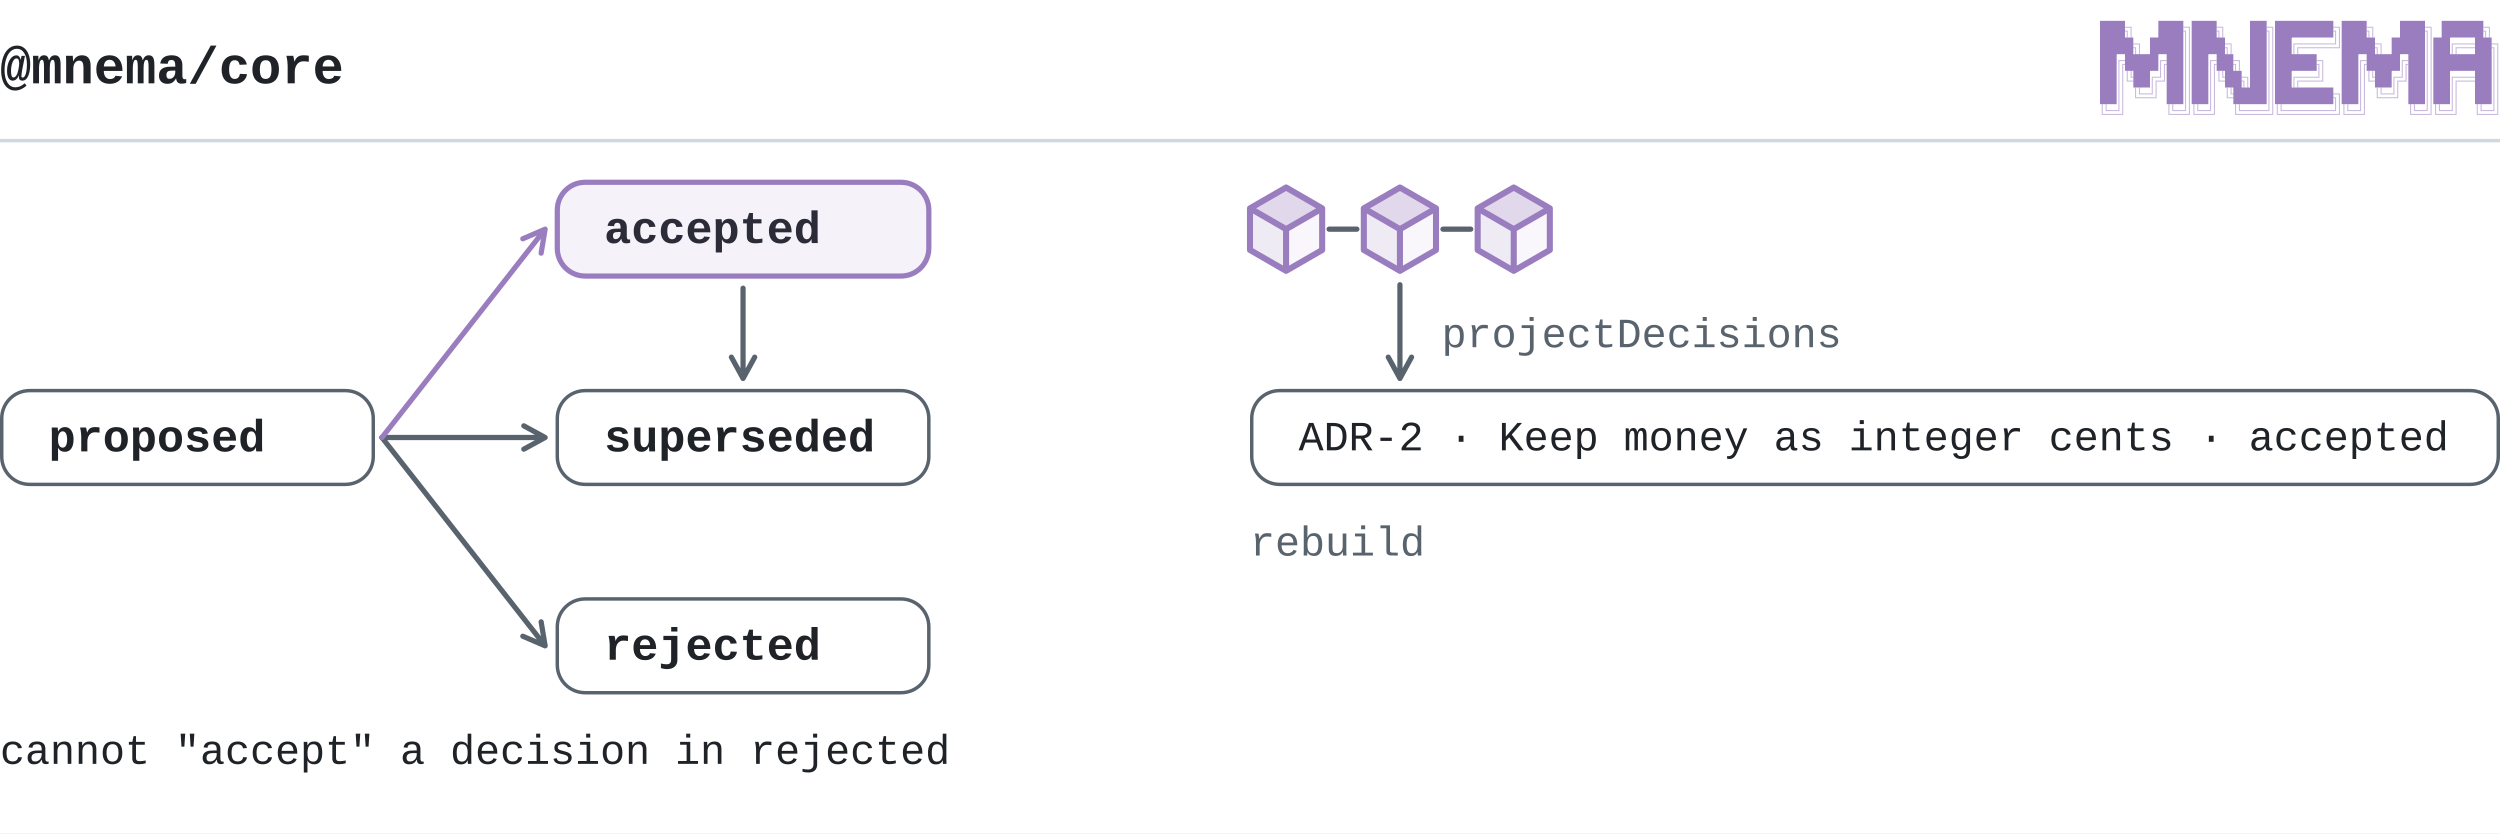
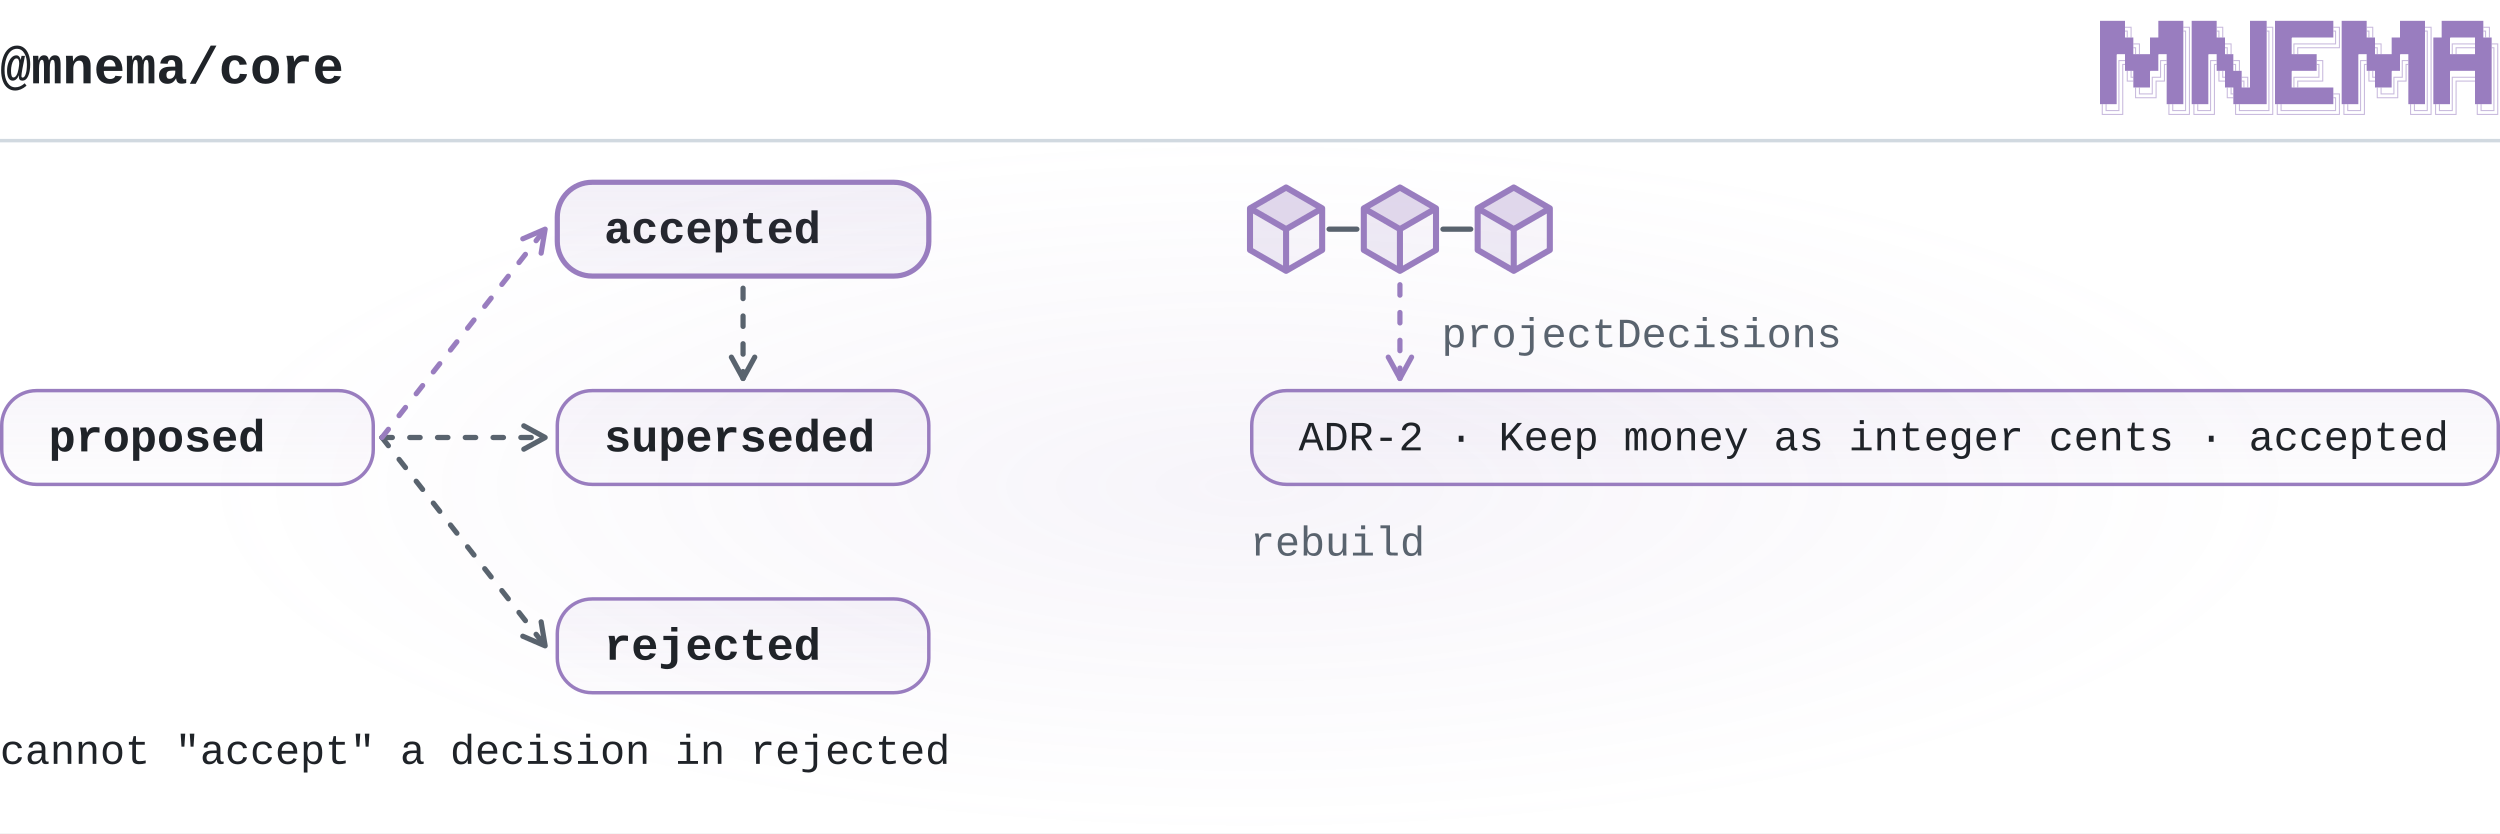
<svg xmlns="http://www.w3.org/2000/svg" width="100%" viewBox="0 0 720 240" role="img" aria-label="The mnema work domain: the gate over the SHAPE of a change, projections, identity, and queries. Depends on @mnema/chain.">
  <style>
.a{animation-duration:11s;animation-iteration-count:infinite;animation-timing-function:ease-in-out}
- @keyframes k0{0%{stroke:#59636e}21.82%{stroke:#59636e}24.55%{stroke:#997dbf}90.91%{stroke:#997dbf}93.64%{stroke:#59636e}100%{stroke:#59636e}}
- @keyframes k1{0%{opacity:0}16.36%{opacity:0}19.09%{opacity:1}35.45%{opacity:1}38.18%{opacity:0}100%{opacity:0}}
- @keyframes k2{0%{opacity:0}25.45%{opacity:0}28.18%{opacity:1}90.91%{opacity:1}93.64%{opacity:0}100%{opacity:0}}
- @keyframes k3{0%{opacity:0}30.91%{opacity:0}33.64%{opacity:1}90.91%{opacity:1}93.64%{opacity:0}100%{opacity:0}}
- @keyframes k4{0%{opacity:0}38.18%{opacity:0}40.91%{opacity:1}55.45%{opacity:1}58.18%{opacity:0}100%{opacity:0}}
- @keyframes k5{0%{opacity:0}38.18%{opacity:0}40.91%{opacity:1}55.45%{opacity:1}58.18%{opacity:0}100%{opacity:0}}
- @keyframes k6{0%{opacity:0}40%{opacity:0}42.73%{opacity:1}55.45%{opacity:1}58.18%{opacity:0}100%{opacity:0}}
- @keyframes k7{0%{opacity:0}43.64%{opacity:0}46.36%{opacity:1}90.91%{opacity:1}93.64%{opacity:0}100%{opacity:0}}
- @keyframes k8{0%{opacity:0}60%{opacity:0}62.73%{opacity:1}90.91%{opacity:1}93.64%{opacity:0}100%{opacity:0}}
- @keyframes k9{0%{opacity:0}60%{opacity:0}62.73%{opacity:1}90.91%{opacity:1}93.64%{opacity:0}100%{opacity:0}}
- @keyframes k10{0%{opacity:0}63.64%{opacity:0}66.36%{opacity:1}78.18%{opacity:1}80.91%{opacity:0}84.55%{opacity:0}87.27%{opacity:1}90.91%{opacity:1}93.64%{opacity:0}100%{opacity:0}}
- @keyframes k11{0%{opacity:0}81.82%{opacity:0}84.55%{opacity:1}90.91%{opacity:1}93.64%{opacity:0}100%{opacity:0}}
+ @keyframes k0{0%{opacity:0}1.82%{opacity:0}4.55%{opacity:1}90.91%{opacity:1}93.64%{opacity:0}100%{opacity:0}}
+ @keyframes k1{0%{stroke:#59636e}21.82%{stroke:#59636e}24.55%{stroke:#997dbf}90.91%{stroke:#997dbf}93.64%{stroke:#59636e}100%{stroke:#59636e}}
+ @keyframes k2{0%{transform:translate(110px,126px)}24.55%{transform:translate(110px,126px)}30.91%{transform:translate(157px,66px)}31.82%{transform:translate(157px,66px)}32.73%{transform:translate(110px,126px)}100%{transform:translate(110px,126px)}}
+ @keyframes k3{0%{opacity:0}24.55%{opacity:0}25.64%{opacity:1}29.82%{opacity:1}31.36%{opacity:0}100%{opacity:0}}
+ @keyframes k4{0%{stroke-dashoffset:76.22}20.91%{stroke-dashoffset:76.22}25.45%{stroke-dashoffset:0}29.55%{stroke-dashoffset:0}30.45%{stroke-dashoffset:76.22}100%{stroke-dashoffset:76.22}}
+ @keyframes k5{0%{opacity:0}20.91%{opacity:0}22.73%{opacity:1}27.27%{opacity:1}29.09%{opacity:0}100%{opacity:0}}
+ @keyframes k6{0%{opacity:0}16.36%{opacity:0}19.09%{opacity:1}35.45%{opacity:1}38.18%{opacity:0}100%{opacity:0}}
+ @keyframes k7{0%{opacity:0}29.09%{opacity:0}31.82%{opacity:1}90.91%{opacity:1}93.64%{opacity:0}100%{opacity:0}}
+ @keyframes k8{0%{opacity:0}30.91%{opacity:0}33.64%{opacity:1}90.91%{opacity:1}93.64%{opacity:0}100%{opacity:0}}
+ @keyframes k9{0%{opacity:0}30.91%{opacity:0}32.27%{opacity:1}36.82%{opacity:0}100%{opacity:0}}
+ @keyframes k10{0%{transform:translate(319px,186px)}40.91%{transform:translate(319px,186px)}47.27%{transform:translate(271px,186px)}48.18%{transform:translate(271px,186px)}49.09%{transform:translate(319px,186px)}100%{transform:translate(319px,186px)}}
+ @keyframes k11{0%{opacity:0}40.91%{opacity:0}42%{opacity:1}46.18%{opacity:1}47.73%{opacity:0}100%{opacity:0}}
+ @keyframes k12{0%{opacity:0}38.18%{opacity:0}40.91%{opacity:1}55.45%{opacity:1}58.18%{opacity:0}100%{opacity:0}}
+ @keyframes k13{0%{opacity:0}38.18%{opacity:0}40.91%{opacity:1}55.45%{opacity:1}58.18%{opacity:0}100%{opacity:0}}
+ @keyframes k14{0%{stroke-dashoffset:48}37.27%{stroke-dashoffset:48}41.82%{stroke-dashoffset:0}45.91%{stroke-dashoffset:0}46.82%{stroke-dashoffset:48}100%{stroke-dashoffset:48}}
+ @keyframes k15{0%{opacity:0}37.27%{opacity:0}39.09%{opacity:1}43.64%{opacity:1}45.45%{opacity:0}100%{opacity:0}}
+ @keyframes k16{0%{opacity:0}38.18%{opacity:0}40.91%{opacity:1}55.45%{opacity:1}58.18%{opacity:0}100%{opacity:0}}
+ @keyframes k17{0%{opacity:0}45.45%{opacity:0}48.18%{opacity:1}55.45%{opacity:1}58.18%{opacity:0}100%{opacity:0}}
+ @keyframes k18{0%{opacity:0}43.64%{opacity:0}46.36%{opacity:1}90.91%{opacity:1}93.64%{opacity:0}100%{opacity:0}}
+ @keyframes k19{0%{transform:translate(403.18px,82px)}60.91%{transform:translate(403.18px,82px)}67.27%{transform:translate(403.18px,109px)}68.18%{transform:translate(403.18px,109px)}69.09%{transform:translate(403.18px,82px)}100%{transform:translate(403.18px,82px)}}
+ @keyframes k20{0%{opacity:0}60.91%{opacity:0}62%{opacity:1}66.18%{opacity:1}67.73%{opacity:0}100%{opacity:0}}
+ @keyframes k21{0%{opacity:0}57.27%{opacity:0}60%{opacity:1}90.91%{opacity:1}93.64%{opacity:0}100%{opacity:0}}
+ @keyframes k22{0%{opacity:0}60.91%{opacity:0}63.64%{opacity:1}90.91%{opacity:1}93.64%{opacity:0}100%{opacity:0}}
+ @keyframes k23{0%{stroke-dashoffset:27}57.27%{stroke-dashoffset:27}61.82%{stroke-dashoffset:0}65.91%{stroke-dashoffset:0}66.82%{stroke-dashoffset:27}100%{stroke-dashoffset:27}}
+ @keyframes k24{0%{opacity:0}57.27%{opacity:0}59.09%{opacity:1}63.64%{opacity:1}65.45%{opacity:0}100%{opacity:0}}
+ @keyframes k25{0%{opacity:0}60%{opacity:0}62.73%{opacity:1}90.91%{opacity:1}93.64%{opacity:0}100%{opacity:0}}
+ @keyframes k26{0%{opacity:0}64.55%{opacity:0}67.27%{opacity:1}78.18%{opacity:1}80.91%{opacity:0}84.55%{opacity:0}87.27%{opacity:1}90.91%{opacity:1}93.64%{opacity:0}100%{opacity:0}}
+ @keyframes k27{0%{opacity:0}86.82%{opacity:0}88.18%{opacity:1}92.73%{opacity:0}100%{opacity:0}}
+ @keyframes k28{0%{opacity:0}81.82%{opacity:0}84.55%{opacity:1}90.91%{opacity:1}93.64%{opacity:0}100%{opacity:0}}
@media (prefers-reduced-motion: reduce){.a{animation:none!important}}
</style>
+   <defs>
+     <radialGradient id="glow" cx="0.5" cy="0.5" r="0.5">
+       <stop offset="0" stop-color="#997dbf" stop-opacity="0.08" />
+       <stop offset="0.6" stop-color="#997dbf" stop-opacity="0.03" />
+       <stop offset="1" stop-color="#997dbf" stop-opacity="0" />
+     </radialGradient>
+     <linearGradient id="tint" x1="0" y1="0" x2="0" y2="1">
+       <stop offset="0" stop-color="#997dbf" stop-opacity="0.07" />
+       <stop offset="1" stop-color="#997dbf" stop-opacity="0.02" />
+     </linearGradient>
+   </defs>
  <rect width="720" height="240" fill="#ffffff" />
+   <ellipse class="a" style="animation-name:k0" cx="360" cy="140" rx="300" ry="100" fill="url(#glow)" />
  <text x="0" y="24" font-family="ui-monospace,SFMono-Regular,'SF Mono',Menlo,Consolas,'Liberation Mono',monospace" font-size="15" font-weight="600" fill="#1f2328">@mnema/core</text>
  <g transform="translate(604.8 6) scale(0.2)">
    <path data-of="blocks" fill="#997dbf" d="M0 0h12.5v24.5h-12.5zM12 0h12.5v24.5h-12.5zM24 0h12v24.5h-12zM84 0h12.5v24.5h-12.5zM96 0h12.5v24.5h-12.5zM108 0h12v24.5h-12zM132 0h12.5v24.5h-12.5zM144 0h12.5v24.5h-12.5zM156 0h12v24.5h-12zM216 0h12.5v24.5h-12.5zM228 0h12v24.5h-12zM252 0h12.5v24.5h-12.5zM264 0h12.5v24.5h-12.5zM276 0h12.5v24h-12.5zM288 0h12.5v24h-12.5zM300 0h12.5v24h-12.5zM312 0h12.5v24h-12.5zM324 0h12v24h-12zM348 0h12.5v24.5h-12.5zM360 0h12.5v24.5h-12.5zM372 0h12v24.5h-12zM432 0h12.5v24.5h-12.5zM444 0h12.5v24.5h-12.5zM456 0h12v24.5h-12zM492 0h12.5v24.5h-12.5zM504 0h12.5v24h-12.5zM516 0h12.5v24h-12.5zM528 0h12.5v24h-12.5zM540 0h12v24.5h-12zM0 24h12.5v24.5h-12.5zM12 24h12.5v24.5h-12.5zM24 24h12.5v24h-12.5zM36 24h12v24.5h-12zM72 24h12.5v24.5h-12.5zM84 24h12.5v24h-12.5zM96 24h12.5v24.5h-12.5zM108 24h12v24.5h-12zM132 24h12.5v24.5h-12.5zM144 24h12.5v24.5h-12.5zM156 24h12.5v24h-12.5zM168 24h12v24.5h-12zM216 24h12.5v24.5h-12.5zM228 24h12v24.5h-12zM252 24h12.5v24.5h-12.5zM264 24h12v24.5h-12zM348 24h12.5v24.5h-12.5zM360 24h12.5v24.5h-12.5zM372 24h12.5v24h-12.5zM384 24h12v24.5h-12zM420 24h12.5v24.5h-12.5zM432 24h12.5v24h-12.5zM444 24h12.5v24.5h-12.5zM456 24h12v24.5h-12zM480 24h12.5v24.5h-12.5zM492 24h12v24.5h-12zM540 24h12.5v24.5h-12.5zM552 24h12v24.5h-12zM0 48h12.5v24.5h-12.5zM12 48h12v24.5h-12zM36 48h12.5v24h-12.5zM48 48h12.5v24.5h-12.5zM60 48h12.5v24.5h-12.5zM72 48h12v24h-12zM96 48h12.5v24.5h-12.5zM108 48h12v24.5h-12zM132 48h12.5v24.5h-12.5zM144 48h12v24.5h-12zM168 48h12.5v24h-12.5zM180 48h12v24.5h-12zM216 48h12.5v24.5h-12.5zM228 48h12v24.5h-12zM252 48h12.5v24.5h-12.5zM264 48h12.5v24.5h-12.5zM276 48h12.5v24h-12.5zM288 48h12.5v24h-12.5zM300 48h12v24h-12zM348 48h12.5v24.5h-12.5zM360 48h12v24.5h-12zM384 48h12.5v24h-12.5zM396 48h12.5v24.5h-12.5zM408 48h12.5v24.5h-12.5zM420 48h12v24h-12zM444 48h12.5v24.5h-12.5zM456 48h12v24.5h-12zM480 48h12.5v24.5h-12.5zM492 48h12.5v24.5h-12.5zM504 48h12.5v24h-12.5zM516 48h12.5v24h-12.5zM528 48h12.5v24h-12.5zM540 48h12.5v24.5h-12.5zM552 48h12v24.5h-12zM0 72h12.5v24.5h-12.5zM12 72h12v24.5h-12zM48 72h12.5v24h-12.5zM60 72h12v24h-12zM96 72h12.5v24.5h-12.5zM108 72h12v24.5h-12zM132 72h12.5v24.5h-12.5zM144 72h12v24.5h-12zM180 72h12.5v24h-12.5zM192 72h12v24.5h-12zM216 72h12.5v24.5h-12.5zM228 72h12v24.5h-12zM252 72h12.5v24.5h-12.5zM264 72h12v24.5h-12zM348 72h12.5v24.5h-12.5zM360 72h12v24.5h-12zM396 72h12.5v24h-12.5zM408 72h12v24h-12zM444 72h12.5v24.5h-12.5zM456 72h12v24.5h-12zM480 72h12.5v24.5h-12.5zM492 72h12v24.5h-12zM540 72h12.5v24.5h-12.5zM552 72h12v24.5h-12zM0 96h12.5v24h-12.5zM12 96h12v24h-12zM96 96h12.5v24h-12.5zM108 96h12v24h-12zM132 96h12.5v24h-12.5zM144 96h12v24h-12zM192 96h12.5v24h-12.5zM204 96h12.5v24h-12.5zM216 96h12.5v24h-12.5zM228 96h12v24h-12zM252 96h12.5v24h-12.5zM264 96h12.5v24h-12.5zM276 96h12.5v24h-12.5zM288 96h12.5v24h-12.5zM300 96h12.5v24h-12.5zM312 96h12.5v24h-12.5zM324 96h12v24h-12zM348 96h12.5v24h-12.5zM360 96h12v24h-12zM444 96h12.5v24h-12.5zM456 96h12v24h-12zM480 96h12.5v24h-12.5zM492 96h12v24h-12zM540 96h12.5v24h-12.5zM552 96h12v24h-12z" />
    <path data-of="lines" fill="none" stroke="#997dbf" stroke-opacity="0.55" stroke-width="1.5" stroke-linejoin="miter" d="M36 9.25L44.75 9.25L44.75 24M36 14.75L39.25 14.75L39.25 24M120 9.25L128.75 9.25L128.75 24M120 14.75L123.25 14.75L123.25 24M168 9.25L176.75 9.25L176.75 24M168 14.75L171.25 14.75L171.25 24M240 9.25L248.75 9.25L248.75 24M240 14.75L243.25 14.75L243.25 24M336 9.25L344.75 9.25L344.75 24M336 14.75L339.25 14.75L339.25 24M384 9.25L392.75 9.25L392.75 24M384 14.75L387.25 14.75L387.25 24M468 9.25L476.75 9.25L476.75 24M468 14.75L471.25 14.75L471.25 24M552 9.25L560.75 9.25L560.75 24M552 14.75L555.25 14.75L555.25 24M48 33.25L56.75 33.25L56.75 48M48 38.75L51.25 38.75L51.25 48M123.25 24L123.25 48M128.75 24L128.75 48M180 33.25L188.75 33.25L188.75 48M180 38.75L183.25 38.75L183.25 48M243.25 24L243.25 48M248.75 24L248.75 48M288 33.25L279.25 33.25L279.25 48M288 38.75L284.75 38.75L284.75 48M288 33.25L300 33.25M288 38.75L300 38.75M300 33.25L312 33.25M300 38.75L312 38.75M312 33.25L324 33.25M312 38.75L324 38.75M324 33.25L336 33.25M324 38.75L336 38.75M344.75 24L344.75 38.75L336 38.75M339.25 24L339.25 33.25L336 33.25M396 33.25L404.75 33.25L404.75 48M396 38.75L399.25 38.75L399.25 48M471.25 24L471.25 48M476.75 24L476.75 48M516 33.25L507.25 33.25L507.25 48M516 38.75L512.75 38.75L512.75 48M516 33.25L528 33.25M516 38.75L528 38.75M528 33.25L540 33.25M528 38.75L540 38.75M564 33.25L572.75 33.25L572.75 48M564 38.75L567.25 38.75L567.25 48M36 57.25L27.25 57.25L27.25 72M36 62.75L32.75 62.75L32.75 72M96 57.25L87.25 57.25L87.25 72M96 62.75L92.75 62.75L92.75 72M123.25 48L123.25 72M128.75 48L128.75 72M168 57.25L159.25 57.25L159.25 72M168 62.75L164.75 62.75L164.75 72M192 57.25L200.75 57.25L200.75 72M192 62.75L195.25 62.75L195.25 72M243.25 48L243.25 72M248.75 48L248.75 72M312 57.25L320.75 57.25L320.75 72M312 62.75L315.25 62.75L315.25 72M384 57.25L375.25 57.25L375.25 72M384 62.75L380.75 62.75L380.75 72M444 57.25L435.25 57.25L435.25 72M444 62.75L440.75 62.75L440.75 72M471.25 48L471.25 72M476.75 48L476.75 72M567.25 48L567.25 72M572.75 48L572.75 72M27.25 72L27.25 96M32.75 72L32.75 96M39.25 72L39.25 86.75L48 86.75M44.75 72L44.75 81.25L48 81.25M84 81.25L75.25 81.25L75.25 96M84 86.75L80.75 86.75L80.75 96M92.75 72L92.75 86.75L84 86.75M87.25 72L87.25 81.25L84 81.25M123.25 72L123.25 96M128.75 72L128.75 96M159.25 72L159.25 96M164.75 72L164.75 96M171.25 72L171.25 86.75L180 86.75M176.75 72L176.75 81.25L180 81.25M204 81.25L212.75 81.25L212.75 96M204 86.75L207.25 86.75L207.25 96M243.25 72L243.25 96M248.75 72L248.75 96M288 81.25L279.25 81.25L279.25 96M288 86.75L284.75 86.75L284.75 96M288 81.25L300 81.25M288 86.75L300 86.75M300 81.25L312 81.25M300 86.75L312 86.75M320.75 72L320.75 86.75L312 86.75M315.25 72L315.25 81.25L312 81.25M375.25 72L375.25 96M380.75 72L380.75 96M387.25 72L387.25 86.75L396 86.75M392.75 72L392.75 81.25L396 81.25M432 81.25L423.25 81.25L423.25 96M432 86.75L428.75 86.75L428.75 96M440.75 72L440.75 86.75L432 86.75M435.25 72L435.25 81.25L432 81.25M471.25 72L471.25 96M476.75 72L476.75 96M516 81.25L507.25 81.25L507.25 96M516 86.75L512.75 86.75L512.75 96M516 81.25L528 81.25M516 86.75L528 86.75M528 81.25L540 81.25M528 86.75L540 86.75M567.25 72L567.25 96M572.75 72L572.75 96M27.25 96L27.25 120M32.75 96L32.75 120M51.25 96L51.25 110.75L60 110.75M56.75 96L56.75 105.25L60 105.25M60 105.25L72 105.25M60 110.75L72 110.75M80.75 96L80.75 110.75L72 110.75M75.25 96L75.25 105.25L72 105.25M123.25 96L123.25 120M128.75 96L128.75 120M159.25 96L159.25 120M164.75 96L164.75 120M183.25 96L183.25 110.75L192 110.75M188.75 96L188.75 105.25L192 105.25M243.25 96L243.25 120M248.75 96L248.75 120M336 105.25L344.75 105.25L344.75 120M336 110.75L339.25 110.75L339.25 120M375.25 96L375.25 120M380.75 96L380.75 120M399.25 96L399.25 110.75L408 110.75M404.75 96L404.75 105.25L408 105.25M408 105.25L420 105.25M408 110.75L420 110.75M428.75 96L428.75 110.75L420 110.75M423.25 96L423.25 105.25L420 105.25M471.25 96L471.25 120M476.75 96L476.75 120M507.25 96L507.25 120M512.75 96L512.75 120M567.25 96L567.25 120M572.75 96L572.75 120M3.25 120L3.25 134.75L12 134.75M8.75 120L8.75 129.25L12 129.25M12 129.25L24 129.25M12 134.75L24 134.75M32.75 120L32.75 134.75L24 134.75M27.25 120L27.25 129.25L24 129.25M99.25 120L99.25 134.75L108 134.75M104.75 120L104.75 129.25L108 129.25M108 129.25L120 129.25M108 134.75L120 134.75M128.75 120L128.75 134.75L120 134.75M123.25 120L123.25 129.25L120 129.25M135.25 120L135.25 134.75L144 134.75M140.75 120L140.75 129.25L144 129.25M144 129.25L156 129.25M144 134.75L156 134.75M164.75 120L164.75 134.75L156 134.75M159.25 120L159.25 129.25L156 129.25M195.25 120L195.25 134.75L204 134.75M200.75 120L200.75 129.25L204 129.25M204 129.25L216 129.25M204 134.75L216 134.75M216 129.25L228 129.25M216 134.75L228 134.75M228 129.25L240 129.25M228 134.75L240 134.75M248.75 120L248.75 134.75L240 134.75M243.25 120L243.25 129.25L240 129.25M255.25 120L255.25 134.75L264 134.75M260.75 120L260.75 129.25L264 129.25M264 129.25L276 129.25M264 134.75L276 134.75M276 129.25L288 129.25M276 134.75L288 134.75M288 129.25L300 129.25M288 134.75L300 134.75M300 129.25L312 129.25M300 134.75L312 134.75M312 129.25L324 129.25M312 134.75L324 134.75M324 129.25L336 129.25M324 134.75L336 134.75M344.75 120L344.75 134.75L336 134.75M339.25 120L339.25 129.25L336 129.25M351.25 120L351.25 134.75L360 134.75M356.75 120L356.75 129.25L360 129.25M360 129.25L372 129.25M360 134.75L372 134.75M380.75 120L380.75 134.75L372 134.75M375.25 120L375.25 129.25L372 129.25M447.25 120L447.25 134.75L456 134.75M452.75 120L452.75 129.25L456 129.25M456 129.25L468 129.25M456 134.75L468 134.75M476.75 120L476.75 134.75L468 134.75M471.25 120L471.25 129.25L468 129.25M483.25 120L483.25 134.75L492 134.75M488.75 120L488.75 129.25L492 129.25M492 129.25L504 129.25M492 134.75L504 134.75M512.75 120L512.75 134.75L504 134.75M507.25 120L507.25 129.25L504 129.25M543.25 120L543.25 134.75L552 134.75M548.75 120L548.75 129.25L552 129.25M552 129.25L564 129.25M552 134.75L564 134.75M572.75 120L572.75 134.75L564 134.75M567.25 120L567.25 129.25L564 129.25" />
  </g>
  <path d="M0 40.5H720" stroke="#d1d9e0" />
-   <rect x="0.5" y="112.5" width="107" height="27" rx="8" fill="none" stroke="#59636e" />
+   <rect x="0.5" y="112.5" width="107" height="27" rx="10" fill="url(#tint)" stroke="#997dbf" />
  <text x="14" y="130" font-family="ui-monospace,SFMono-Regular,'SF Mono',Menlo,Consolas,'Liberation Mono',monospace" font-size="13" font-weight="600" fill="#1f2328">proposed</text>
-   <rect x="160.5" y="52.5" width="107" height="27" rx="8" fill="none" stroke="#59636e" />
+   <rect x="160.5" y="52.5" width="107" height="27" rx="10" fill="url(#tint)" stroke="#997dbf" />
  <text x="174" y="70" font-family="ui-monospace,SFMono-Regular,'SF Mono',Menlo,Consolas,'Liberation Mono',monospace" font-size="13" font-weight="600" fill="#1f2328">accepted</text>
-   <rect x="160.5" y="112.5" width="107" height="27" rx="8" fill="none" stroke="#59636e" />
+   <rect x="160.5" y="112.5" width="107" height="27" rx="10" fill="url(#tint)" stroke="#997dbf" />
  <text x="174" y="130" font-family="ui-monospace,SFMono-Regular,'SF Mono',Menlo,Consolas,'Liberation Mono',monospace" font-size="13" font-weight="600" fill="#1f2328">superseded</text>
-   <rect x="160.5" y="172.5" width="107" height="27" rx="8" fill="none" stroke="#59636e" />
+   <rect x="160.5" y="172.5" width="107" height="27" rx="10" fill="url(#tint)" stroke="#997dbf" />
  <text x="174" y="190" font-family="ui-monospace,SFMono-Regular,'SF Mono',Menlo,Consolas,'Liberation Mono',monospace" font-size="13" font-weight="600" fill="#1f2328">rejected</text>
-   <path d="M110 126L157 126M150.86 122.64L157 126L150.86 129.36" fill="none" stroke="#59636e" stroke-width="1.5" stroke-linecap="round" stroke-linejoin="round" />
-   <path d="M110 126L157 186M155.85 179.09L157 186L150.57 183.23" fill="none" stroke="#59636e" stroke-width="1.5" stroke-linecap="round" stroke-linejoin="round" />
-   <path class="a" style="animation-name:k0" d="M110 126L157 66M150.57 68.77L157 66L155.85 72.91" fill="none" stroke="#997dbf" stroke-width="1.5" stroke-linecap="round" stroke-linejoin="round" />
-   <path d="M214 83L214 109M217.36 102.86L214 109L210.64 102.86" fill="none" stroke="#59636e" stroke-width="1.5" stroke-linecap="round" stroke-linejoin="round" />
-   <text class="a" style="animation-name:k1" opacity="0" x="0" y="100" font-family="ui-monospace,SFMono-Regular,'SF Mono',Menlo,Consolas,'Liberation Mono',monospace" font-size="12" fill="#1f2328">accept · note</text>
-   <rect class="a" style="animation-name:k2" x="160.5" y="52.5" width="107" height="27" rx="8" fill="#997dbf" fill-opacity="0.1" stroke="#997dbf" stroke-width="1.5" />
+   <path d="M110 126L157 126" fill="none" stroke="#59636e" stroke-dasharray="3 5" stroke-linecap="round" stroke-width="1.5" />
+   <path d="M150.86 122.64L157 126L150.86 129.36" fill="none" stroke="#59636e" stroke-width="1.5" stroke-linecap="round" stroke-linejoin="round" />
+   <path d="M110 126L157 186" fill="none" stroke="#59636e" stroke-dasharray="3 5" stroke-linecap="round" stroke-width="1.5" />
+   <path d="M155.85 179.09L157 186L150.57 183.23" fill="none" stroke="#59636e" stroke-width="1.5" stroke-linecap="round" stroke-linejoin="round" />
+   <path d="M214 83L214 109" fill="none" stroke="#59636e" stroke-dasharray="3 5" stroke-linecap="round" stroke-width="1.5" />
+   <path d="M217.36 102.86L214 109L210.64 102.86" fill="none" stroke="#59636e" stroke-width="1.5" stroke-linecap="round" stroke-linejoin="round" />
+   <path class="a" style="animation-name:k1" d="M110 126L157 66" fill="none" stroke="#997dbf" stroke-dasharray="3 5" stroke-linecap="round" stroke-width="1.5" />
+   <path class="a" style="animation-name:k1" d="M150.57 68.77L157 66L155.85 72.91" fill="none" stroke="#997dbf" stroke-width="1.5" stroke-linecap="round" stroke-linejoin="round" />
+   <path class="a" style="animation-name:k4,k5" opacity="0" d="M110 126L157 66" fill="none" stroke="#997dbf" stroke-width="2" stroke-linecap="round" stroke-dasharray="76.22 76.22" />
+   <g class="a" style="animation-name:k2,k3" opacity="0">
+     <circle r="8" fill="#997dbf" fill-opacity="0.22" />
+     <circle r="4" fill="#997dbf" />
+   </g>
+   <text class="a" style="animation-name:k6" opacity="0" x="0" y="100" font-family="ui-monospace,SFMono-Regular,'SF Mono',Menlo,Consolas,'Liberation Mono',monospace" font-size="12" fill="#1f2328">accept · note</text>
+   <rect class="a" style="animation-name:k7" x="160.5" y="52.5" width="107" height="27" rx="10" fill="#997dbf" fill-opacity="0.05" stroke="#997dbf" stroke-width="1.5" />
  <path d="M370.39 54L380.78 60L370.39 66L360 60z" fill="#997dbf" fill-opacity="0.3" />
  <path d="M360 60L370.39 66L370.39 78L360 72z" fill="#997dbf" fill-opacity="0.16" />
  <path d="M370.39 66L380.78 60L380.78 72L370.39 78z" fill="#997dbf" fill-opacity="0.06" />
  <path d="M370.39 54L380.78 60L380.78 72L370.39 78L360 72L360 60zM360 60L370.39 66L380.78 60M370.39 66V78" fill="none" stroke="#997dbf" stroke-width="1.75" stroke-linejoin="round" />
  <path d="M382.78 66H390.78" stroke="#59636e" stroke-width="1.5" stroke-linecap="round" />
  <path d="M403.18 54L413.57 60L403.18 66L392.78 60z" fill="#997dbf" fill-opacity="0.3" />
  <path d="M392.78 60L403.18 66L403.18 78L392.78 72z" fill="#997dbf" fill-opacity="0.16" />
  <path d="M403.18 66L413.57 60L413.57 72L403.18 78z" fill="#997dbf" fill-opacity="0.06" />
  <path d="M403.18 54L413.57 60L413.57 72L403.18 78L392.78 72L392.78 60zM392.78 60L403.18 66L413.57 60M403.18 66V78" fill="none" stroke="#997dbf" stroke-width="1.75" stroke-linejoin="round" />
-   <g class="a" style="animation-name:k3">
+   <g class="a" style="animation-name:k8">
    <path d="M415.57 66H423.57" stroke="#59636e" stroke-width="1.5" stroke-linecap="round" />
    <path d="M435.96 54L446.35 60L435.96 66L425.57 60z" fill="#997dbf" fill-opacity="0.3" />
    <path d="M425.57 60L435.96 66L435.96 78L425.57 72z" fill="#997dbf" fill-opacity="0.16" />
    <path d="M435.96 66L446.35 60L446.35 72L435.96 78z" fill="#997dbf" fill-opacity="0.06" />
    <path d="M435.96 54L446.35 60L446.35 72L435.96 78L425.57 72L425.57 60zM425.57 60L435.96 66L446.35 60M435.96 66V78" fill="none" stroke="#997dbf" stroke-width="1.75" stroke-linejoin="round" />
  </g>
-   <path class="a" style="animation-name:k4" opacity="0" d="M319 186L271 186M277.14 189.36L271 186L277.14 182.64" fill="none" stroke="#997dbf" stroke-width="1.5" stroke-linecap="round" stroke-linejoin="round" />
-   <text class="a" style="animation-name:k5" opacity="0" x="327" y="189.7" font-family="ui-monospace,SFMono-Regular,'SF Mono',Menlo,Consolas,'Liberation Mono',monospace" font-size="12" fill="#1f2328">accept</text>
-   <rect class="a" style="animation-name:k6" opacity="0" x="160.5" y="172.5" width="107" height="27" rx="8" fill="none" stroke="#997dbf" stroke-width="1.5" stroke-dasharray="4 3" />
-   <text class="a" style="animation-name:k7" x="0" y="220" font-family="ui-monospace,SFMono-Regular,'SF Mono',Menlo,Consolas,'Liberation Mono',monospace" font-size="12" fill="#1f2328">cannot "accept" a decision in rejected</text>
-   <path class="a" style="animation-name:k8" d="M403.18 82L403.18 109M406.53 102.86L403.18 109L399.82 102.86" fill="none" stroke="#59636e" stroke-width="1.5" stroke-linecap="round" stroke-linejoin="round" />
-   <text class="a" style="animation-name:k9" x="415.18" y="100" font-family="ui-monospace,SFMono-Regular,'SF Mono',Menlo,Consolas,'Liberation Mono',monospace" font-size="12" fill="#59636e">projectDecisions</text>
-   <g class="a" style="animation-name:k10">
-     <rect x="360.5" y="112.5" width="359" height="27" rx="8" fill="none" stroke="#59636e" />
+   <path class="a" style="animation-name:k9" opacity="0" d="M435.96 54L446.35 60L446.35 72L435.96 78L425.57 72L425.57 60z" fill="#997dbf" fill-opacity="1" />
+   <path class="a" style="animation-name:k12" opacity="0" d="M319 186L271 186" fill="none" stroke="#997dbf" stroke-dasharray="3 5" stroke-linecap="round" stroke-width="1.5" />
+   <path class="a" style="animation-name:k13" opacity="0" d="M277.14 189.36L271 186L277.14 182.64" fill="none" stroke="#997dbf" stroke-width="1.5" stroke-linecap="round" stroke-linejoin="round" />
+   <path class="a" style="animation-name:k14,k15" opacity="0" d="M319 186L271 186" fill="none" stroke="#997dbf" stroke-width="2" stroke-linecap="round" stroke-dasharray="48 48" />
+   <g class="a" style="animation-name:k10,k11" opacity="0">
+     <circle r="8" fill="#997dbf" fill-opacity="0.22" />
+     <circle r="4" fill="#997dbf" />
+   </g>
+   <text class="a" style="animation-name:k16" opacity="0" x="327" y="189.7" font-family="ui-monospace,SFMono-Regular,'SF Mono',Menlo,Consolas,'Liberation Mono',monospace" font-size="12" fill="#1f2328">accept</text>
+   <rect class="a" style="animation-name:k17" opacity="0" x="160.5" y="172.5" width="107" height="27" rx="10" fill="none" stroke="#997dbf" stroke-width="1.5" stroke-dasharray="4 3" />
+   <text class="a" style="animation-name:k18" x="0" y="220" font-family="ui-monospace,SFMono-Regular,'SF Mono',Menlo,Consolas,'Liberation Mono',monospace" font-size="12" fill="#1f2328">cannot "accept" a decision in rejected</text>
+   <path class="a" style="animation-name:k21" d="M403.18 82L403.18 109" fill="none" stroke="#997dbf" stroke-dasharray="3 5" stroke-linecap="round" stroke-width="1.5" />
+   <path class="a" style="animation-name:k22" d="M406.53 102.86L403.18 109L399.82 102.86" fill="none" stroke="#997dbf" stroke-width="1.5" stroke-linecap="round" stroke-linejoin="round" />
+   <path class="a" style="animation-name:k23,k24" opacity="0" d="M403.18 82L403.18 109" fill="none" stroke="#997dbf" stroke-width="2" stroke-linecap="round" stroke-dasharray="27 27" />
+   <g class="a" style="animation-name:k19,k20" opacity="0">
+     <circle r="8" fill="#997dbf" fill-opacity="0.22" />
+     <circle r="4" fill="#997dbf" />
+   </g>
+   <text class="a" style="animation-name:k25" x="415.18" y="100" font-family="ui-monospace,SFMono-Regular,'SF Mono',Menlo,Consolas,'Liberation Mono',monospace" font-size="12" fill="#59636e">projectDecisions</text>
+   <g class="a" style="animation-name:k26">
+     <rect x="360.5" y="112.5" width="359" height="27" rx="10" fill="url(#tint)" stroke="#997dbf" />
    <text x="374" y="129.7" font-family="ui-monospace,SFMono-Regular,'SF Mono',Menlo,Consolas,'Liberation Mono',monospace" font-size="12" fill="#1f2328">ADR-2 · Keep money as integer cents · accepted</text>
  </g>
-   <text class="a" style="animation-name:k11" x="360" y="160" font-family="ui-monospace,SFMono-Regular,'SF Mono',Menlo,Consolas,'Liberation Mono',monospace" font-size="12" fill="#59636e">rebuild</text>
+   <rect class="a" style="animation-name:k27" opacity="0" x="361.5" y="113.5" width="357" height="25" rx="9" fill="none" stroke="#997dbf" stroke-width="3" />
+   <text class="a" style="animation-name:k28" x="360" y="160" font-family="ui-monospace,SFMono-Regular,'SF Mono',Menlo,Consolas,'Liberation Mono',monospace" font-size="12" fill="#59636e">rebuild</text>
</svg>
